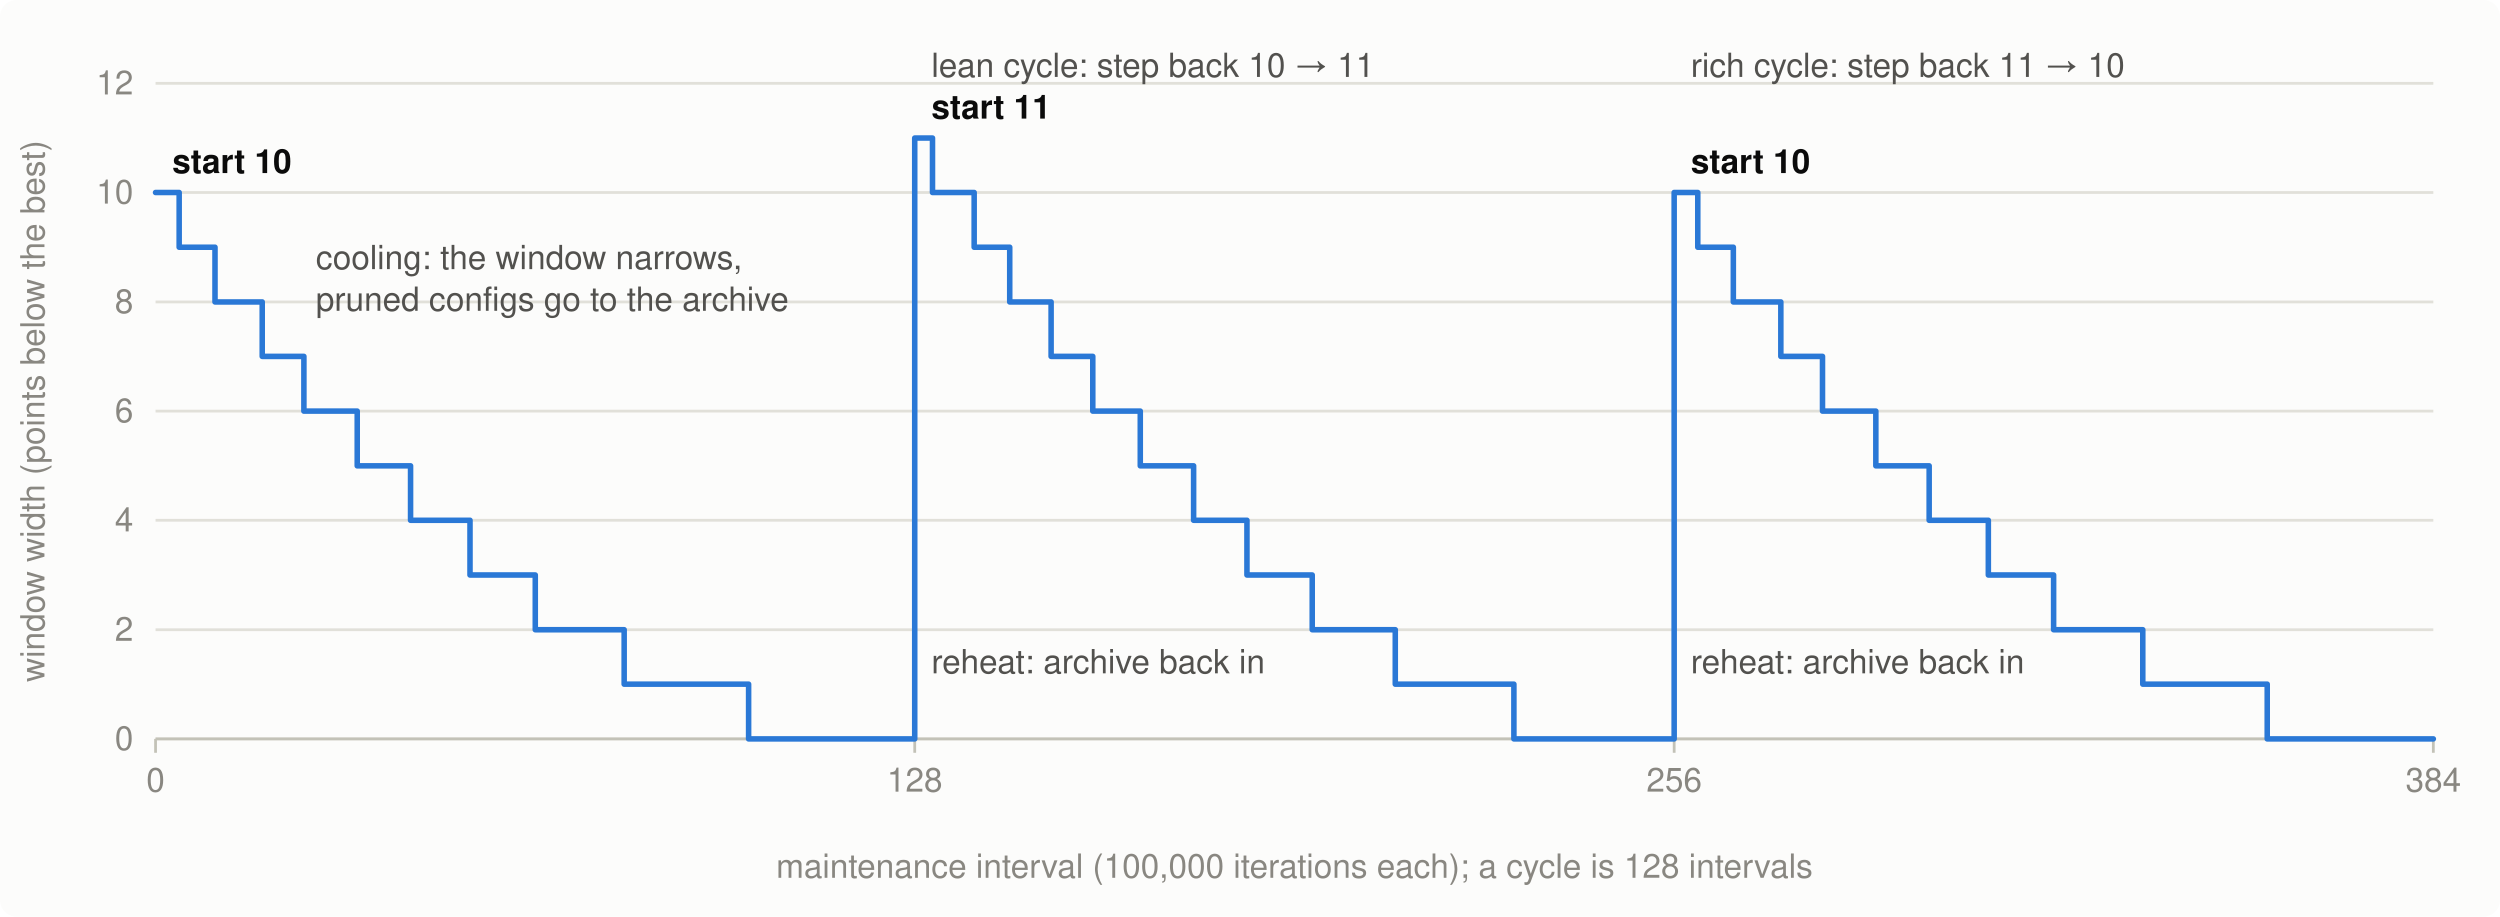
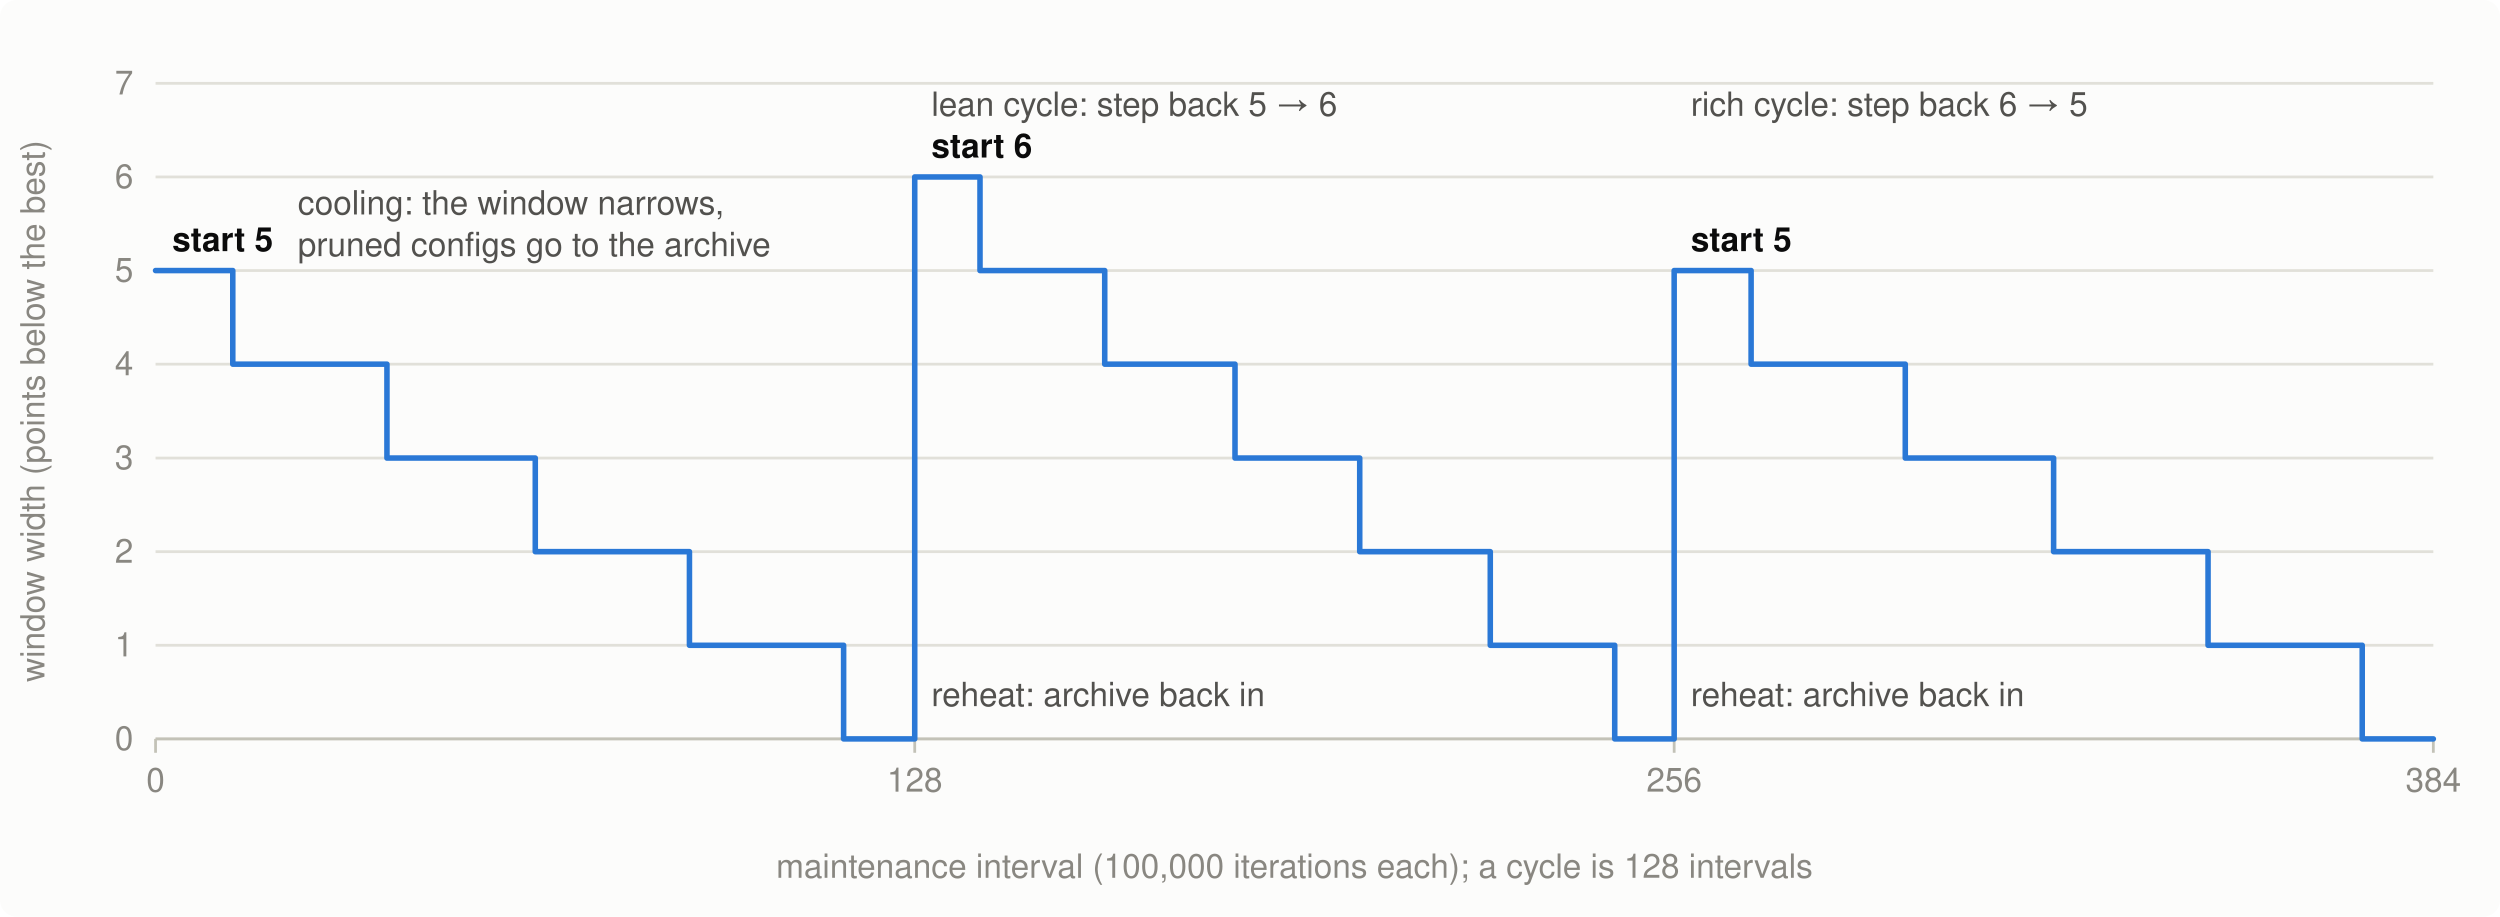
<svg xmlns="http://www.w3.org/2000/svg" width="900" height="330" viewBox="0 0 900 330" font-family="-apple-system, BlinkMacSystemFont, 'Segoe UI', Helvetica, Arial, sans-serif" font-size="12" role="img" aria-labelledby="t d">
  <style>
  .bg { fill: #fcfcfb; }
  .grid { stroke: #e1e0d9; stroke-width: 1; }
  .axis { stroke: #c3c2b7; stroke-width: 1; }
  .muted { fill: #898781; }
  .ink { fill: #0b0b0b; font-weight: 600; }
  .secondary { fill: #52514e; }
  .series { fill: none; stroke: #2a78d6; stroke-width: 2; stroke-linejoin: round; stroke-linecap: round; }
  @media (prefers-color-scheme: dark) {
    .bg { fill: #1a1a19; }
    .grid { stroke: #2c2c2a; }
    .axis { stroke: #383835; }
    .ink { fill: #f0efec; }
    .secondary { fill: #c3c2b7; }
    .series { stroke: #3987e5; }
  }
</style>
  <rect class="bg" width="900" height="330" rx="6" />
  <line class="grid" x1="56" x2="876" y1="266.0" y2="266.0" />
  <text class="muted" x="48" y="270.0" text-anchor="end">0</text>
-   <line class="grid" x1="56" x2="876" y1="226.7" y2="226.7" />
-   <text class="muted" x="48" y="230.7" text-anchor="end">2</text>
-   <line class="grid" x1="56" x2="876" y1="187.3" y2="187.3" />
-   <text class="muted" x="48" y="191.3" text-anchor="end">4</text>
-   <line class="grid" x1="56" x2="876" y1="148.0" y2="148.0" />
-   <text class="muted" x="48" y="152.0" text-anchor="end">6</text>
-   <line class="grid" x1="56" x2="876" y1="108.7" y2="108.7" />
-   <text class="muted" x="48" y="112.7" text-anchor="end">8</text>
-   <line class="grid" x1="56" x2="876" y1="69.3" y2="69.3" />
-   <text class="muted" x="48" y="73.3" text-anchor="end">10</text>
+   <line class="grid" x1="56" x2="876" y1="232.3" y2="232.3" />
+   <text class="muted" x="48" y="236.3" text-anchor="end">1</text>
+   <line class="grid" x1="56" x2="876" y1="198.6" y2="198.6" />
+   <text class="muted" x="48" y="202.6" text-anchor="end">2</text>
+   <line class="grid" x1="56" x2="876" y1="164.9" y2="164.9" />
+   <text class="muted" x="48" y="168.9" text-anchor="end">3</text>
+   <line class="grid" x1="56" x2="876" y1="131.1" y2="131.1" />
+   <text class="muted" x="48" y="135.1" text-anchor="end">4</text>
+   <line class="grid" x1="56" x2="876" y1="97.4" y2="97.4" />
+   <text class="muted" x="48" y="101.4" text-anchor="end">5</text>
+   <line class="grid" x1="56" x2="876" y1="63.7" y2="63.7" />
+   <text class="muted" x="48" y="67.7" text-anchor="end">6</text>
  <line class="grid" x1="56" x2="876" y1="30.0" y2="30.0" />
-   <text class="muted" x="48" y="34.0" text-anchor="end">12</text>
+   <text class="muted" x="48" y="34.0" text-anchor="end">7</text>
  <line class="axis" x1="56.0" x2="56.0" y1="266" y2="271" />
  <text class="muted" x="56.0" y="285" text-anchor="middle">0</text>
  <line class="axis" x1="329.3" x2="329.3" y1="266" y2="271" />
  <text class="muted" x="329.3" y="285" text-anchor="middle">128</text>
  <line class="axis" x1="602.7" x2="602.7" y1="266" y2="271" />
  <text class="muted" x="602.7" y="285" text-anchor="middle">256</text>
  <line class="axis" x1="876.0" x2="876.0" y1="266" y2="271" />
  <text class="muted" x="876.0" y="285" text-anchor="middle">384</text>
  <line class="axis" x1="56" x2="876" y1="266" y2="266" />
-   <path class="series" d="M56.0,69.3 H64.5 V89.0 H77.4 V108.7 H94.4 V128.3 H109.4 V148.0 H128.6 V167.7 H147.8 V187.3 H169.2 V207.0 H192.7 V226.7 H224.7 V246.3 H269.5 V266.0 H329.3 V49.7 H335.7 V69.3 H350.7 V89.0 H363.5 V108.7 H378.4 V128.3 H393.4 V148.0 H410.5 V167.7 H429.7 V187.3 H448.9 V207.0 H472.4 V226.7 H502.3 V246.3 H545.0 V266.0 H602.7 V69.3 H611.2 V89.0 H624.0 V108.7 H641.1 V128.3 H656.1 V148.0 H675.3 V167.7 H694.5 V187.3 H715.8 V207.0 H739.3 V226.7 H771.4 V246.3 H816.2 V266.0 H876.0" />
-   <text class="ink" x="62.0" y="62.3">start 10</text>
-   <text class="ink" x="335.3" y="42.7">start 11</text>
-   <text class="ink" x="608.7" y="62.3">start 10</text>
-   <text class="secondary" x="113.7" y="96.9">cooling: the window narrows,</text>
-   <text class="secondary" x="113.7" y="111.9">pruned configs go to the archive</text>
-   <text class="secondary" x="335.3" y="242.4">reheat: archive back in</text>
-   <text class="secondary" x="608.7" y="242.4">reheat: archive back in</text>
-   <text class="secondary" x="608.7" y="27.7">rich cycle: step back 11 → 10</text>
-   <text class="secondary" x="335.3" y="27.7">lean cycle: step back 10 → 11</text>
+   <path class="series" d="M56.0,97.4 H83.8 V131.1 H139.3 V164.9 H192.7 V198.6 H248.2 V232.3 H303.7 V266.0 H329.3 V63.7 H352.8 V97.4 H397.7 V131.1 H444.6 V164.9 H489.5 V198.6 H536.5 V232.3 H581.3 V266.0 H602.7 V97.4 H630.4 V131.1 H685.9 V164.9 H739.3 V198.6 H794.9 V232.3 H850.4 V266.0 H876.0" />
+   <text class="ink" x="62.0" y="90.4">start 5</text>
+   <text class="ink" x="335.3" y="56.7">start 6</text>
+   <text class="ink" x="608.7" y="90.4">start 5</text>
+   <text class="secondary" x="107.2" y="77.2">cooling: the window narrows,</text>
+   <text class="secondary" x="107.2" y="92.2">pruned configs go to the archive</text>
+   <text class="secondary" x="335.3" y="254.2">reheat: archive back in</text>
+   <text class="secondary" x="608.7" y="254.2">reheat: archive back in</text>
+   <text class="secondary" x="608.7" y="41.7">rich cycle: step back 6 → 5</text>
+   <text class="secondary" x="335.3" y="41.7">lean cycle: step back 5 → 6</text>
  <text class="muted" x="466.0" y="316" text-anchor="middle">maintenance interval (100,000 iterations each); a cycle is 128 intervals</text>
  <text class="muted" transform="translate(16 148.0) rotate(-90)" text-anchor="middle">window width (points below the best)</text>
</svg>
